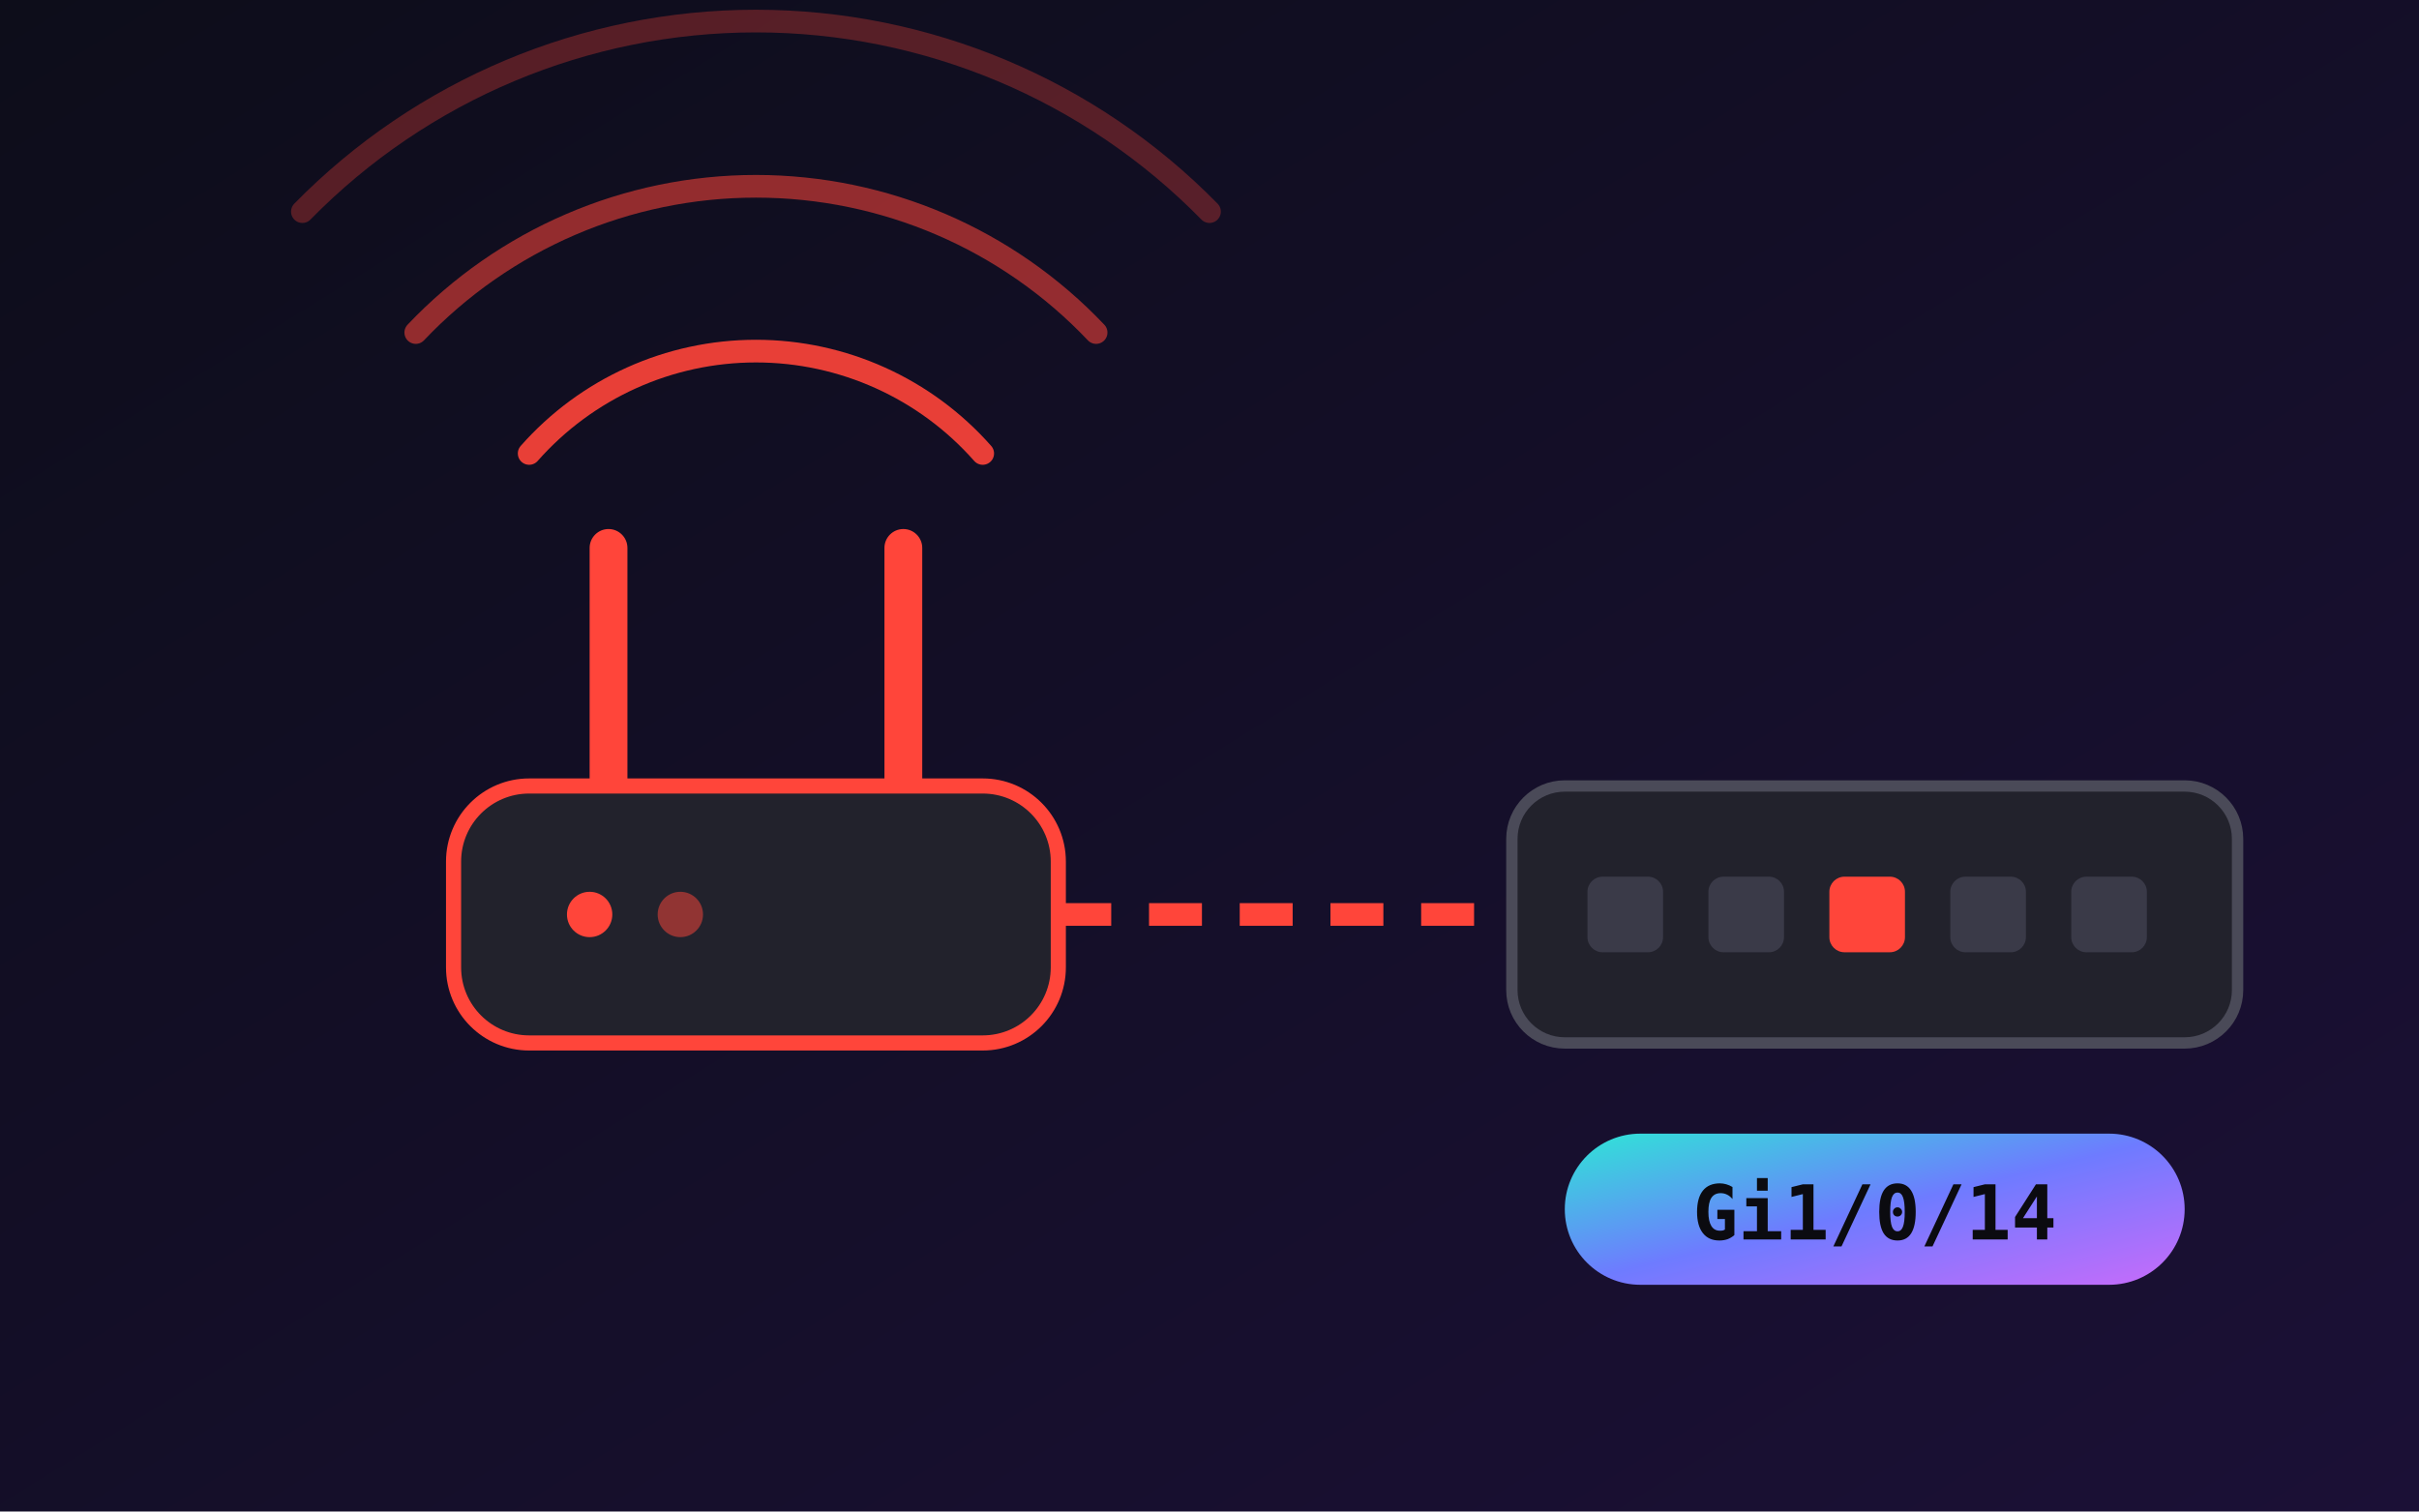
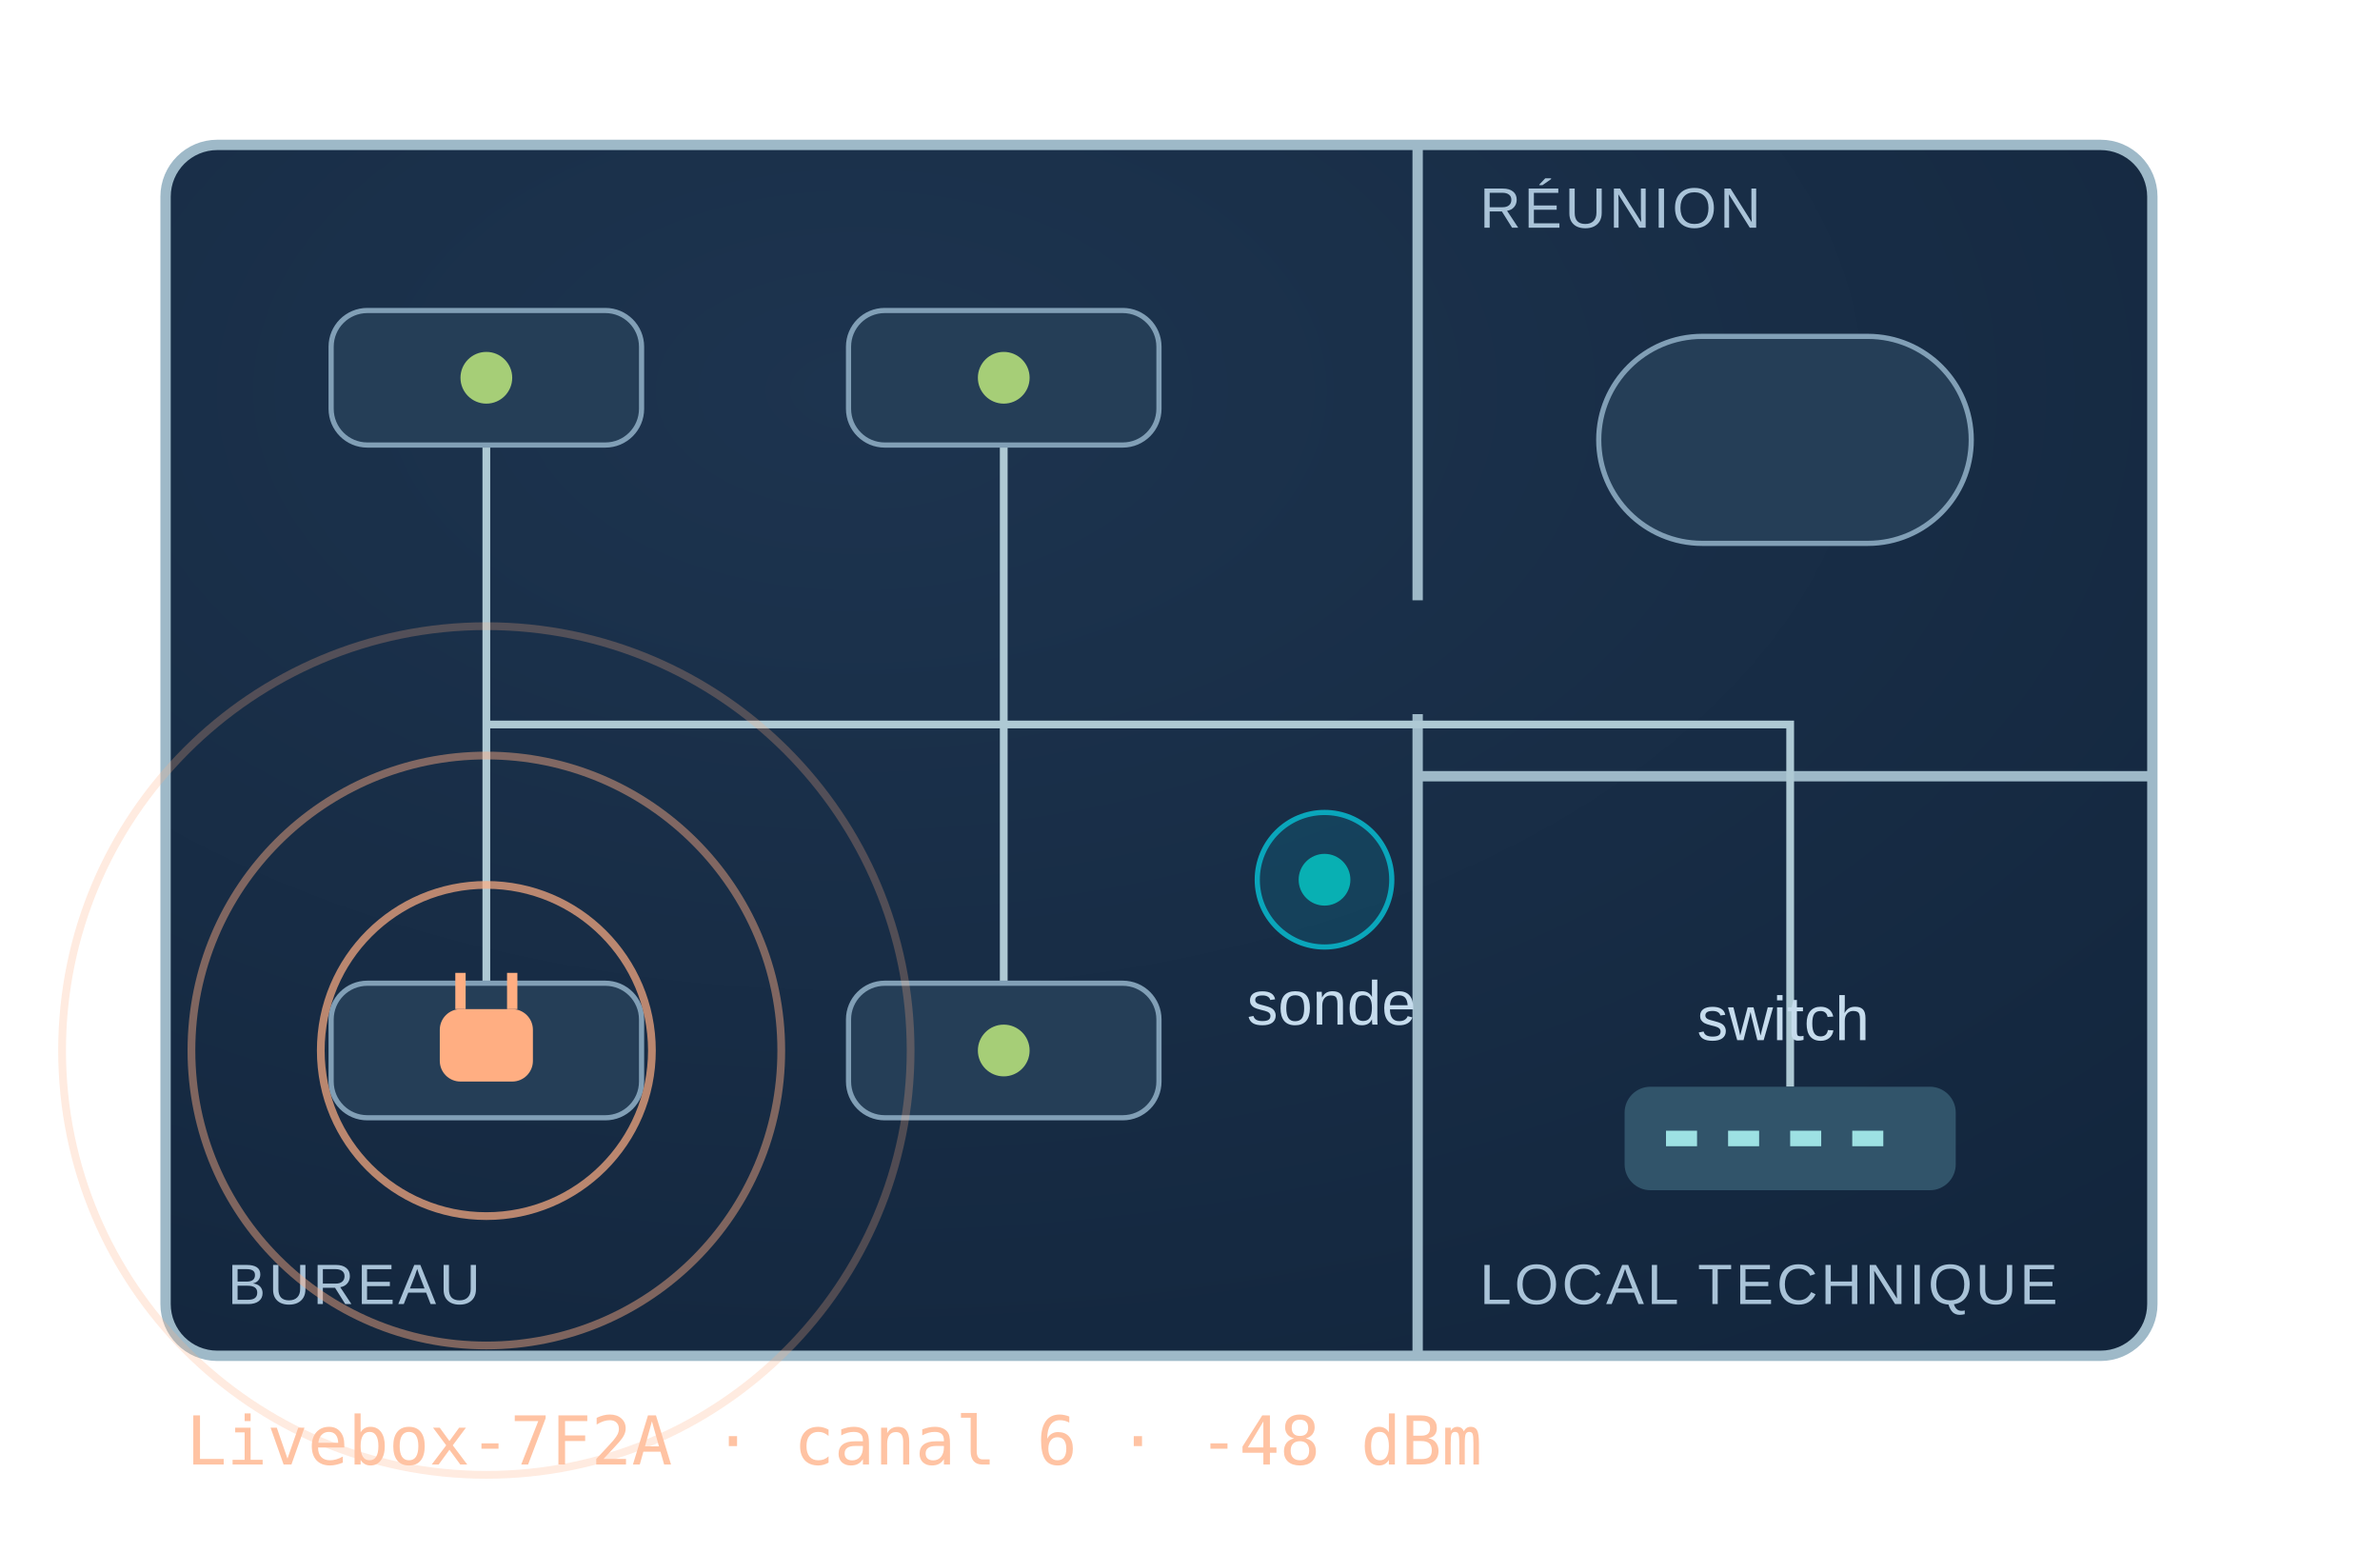
- <svg xmlns="http://www.w3.org/2000/svg" viewBox="0 0 320 200" width="320" height="200">
+ <svg xmlns="http://www.w3.org/2000/svg" viewBox="0 0 460 300" width="460" height="300">
  <defs>
-     <linearGradient id="bg" x1="0" y1="0" x2="1" y2="1">
-       <stop offset="0" stop-color="#0d0d1a" />
-       <stop offset="1" stop-color="#1b1036" />
-     </linearGradient>
-     <linearGradient id="aura" x1="0" y1="0" x2="1" y2="1">
-       <stop offset="0" stop-color="#2ee6d6" />
-       <stop offset=".5" stop-color="#6e7bff" />
-       <stop offset="1" stop-color="#c86bfa" />
-     </linearGradient>
-     <filter id="glow" x="-100%" y="-100%" width="300%" height="300%">
-       <feGaussianBlur stdDeviation="6" />
-     </filter>
+     <radialGradient id="room" cx="35%" cy="20%" r="100%">
+       <stop stop-color="#1d344f" />
+       <stop offset="1" stop-color="#12253c" />
+     </radialGradient>
  </defs>
-   <rect width="320" height="200" fill="url(#bg)" />
-   <g fill="none" stroke="#ff453a" stroke-linecap="round">
-     <path d="M70 60a40 40 0 0 1 60 0" stroke-width="3" opacity=".9" />
-     <path d="M55 44a62 62 0 0 1 90 0" stroke-width="3" opacity=".55" />
-     <path d="M40 28a84 84 0 0 1 120 0" stroke-width="3" opacity=".3" />
+   <g transform="translate(24 20)">
+     <rect x="8" y="8" width="384" height="234" rx="10" fill="url(#room)" stroke="#9eb9c8" stroke-width="2" />
+     <path d="M250 8V96M250 118V242M250 130H392" fill="none" stroke="#9eb9c8" stroke-width="2" />
+     <g font-family="Arial,sans-serif" font-size="11" letter-spacing=".6" fill="#a9c3d8">
+       <text x="20" y="232">BUREAU</text>
+       <text x="262" y="24">RÉUNION</text>
+       <text x="262" y="232">LOCAL TECHNIQUE</text>
+     </g>
+     <path d="M70 53V120H322V190M170 53V120M70 183V120M170 183V120" stroke="#aec9d4" fill="none" stroke-width="1.5" />
+     <g fill="#253e57" stroke="#819fb6">
+       <rect x="40" y="40" width="60" height="26" rx="7" />
+       <rect x="140" y="40" width="60" height="26" rx="7" />
+       <rect x="40" y="170" width="60" height="26" rx="7" />
+       <rect x="140" y="170" width="60" height="26" rx="7" />
+       <rect x="285" y="45" width="72" height="40" rx="20" />
+     </g>
+     <rect x="290" y="190" width="64" height="20" rx="5" fill="#31546a" />
+     <path d="M298 200h6M310 200h6M322 200h6M334 200h6" stroke="#9de1e3" stroke-width="3" />
+     <g font-family="Arial,sans-serif" font-size="12" fill="#c6dced">
+       <text x="304" y="181">switch</text>
+       <text x="217" y="178">sonde</text>
+     </g>
+     <circle cx="232" cy="150" r="13" fill="#04d2f6" fill-opacity=".12" stroke="#0aa6bb" />
+     <circle cx="232" cy="150" r="5" fill="#08b0b3" />
+     <g fill="#a6ce77">
+       <circle cx="70" cy="53" r="5" />
+       <circle cx="170" cy="53" r="5" />
+       <circle cx="170" cy="183" r="5" />
+     </g>
+     <g fill="none" stroke="#ffae82" stroke-width="1.5">
+       <circle cx="70" cy="183" r="32" opacity=".7" />
+       <circle cx="70" cy="183" r="57" opacity=".45" />
+       <circle cx="70" cy="183" r="82" opacity=".25" />
+     </g>
+     <rect x="61" y="175" width="18" height="14" rx="4" fill="#ffae82" />
+     <path d="M65 175v-7M75 175v-7" stroke="#ffae82" stroke-width="2" />
+     <text x="12" y="263" font-family="monospace" font-size="13" fill="#ffc3a3">Livebox-7F2A · canal 6 · -48 dBm</text>
  </g>
-   <rect x="78" y="70" width="5" height="40" rx="2.5" fill="#ff453a" />
-   <rect x="117" y="70" width="5" height="40" rx="2.5" fill="#ff453a" />
-   <rect x="60" y="104" width="80" height="34" rx="10" fill="#22222c" stroke="#ff453a" stroke-width="2" />
-   <circle cx="78" cy="121" r="3" fill="#ff453a" />
-   <circle cx="90" cy="121" r="3" fill="#ff453a" opacity=".5" />
-   <path d="M140 121 H 200" stroke="#ff453a" stroke-width="3" stroke-dasharray="7 5" />
-   <rect x="200" y="104" width="96" height="34" rx="7" fill="#22222c" stroke="#4a4a58" stroke-width="1.5" />
-   <g fill="#3a3a48">
-     <rect x="210" y="116" width="10" height="10" rx="2" />
-     <rect x="226" y="116" width="10" height="10" rx="2" />
-     <rect x="258" y="116" width="10" height="10" rx="2" />
-     <rect x="274" y="116" width="10" height="10" rx="2" />
-   </g>
-   <rect x="242" y="116" width="10" height="10" rx="2" fill="#ff453a" />
-   <rect x="207" y="150" width="82" height="20" rx="10" fill="url(#aura)" />
-   <text x="248" y="164" text-anchor="middle" font-family="ui-monospace, Menlo, Consolas, monospace" font-size="10" font-weight="700" fill="#0b0b10">Gi1/0/14</text>
</svg>
